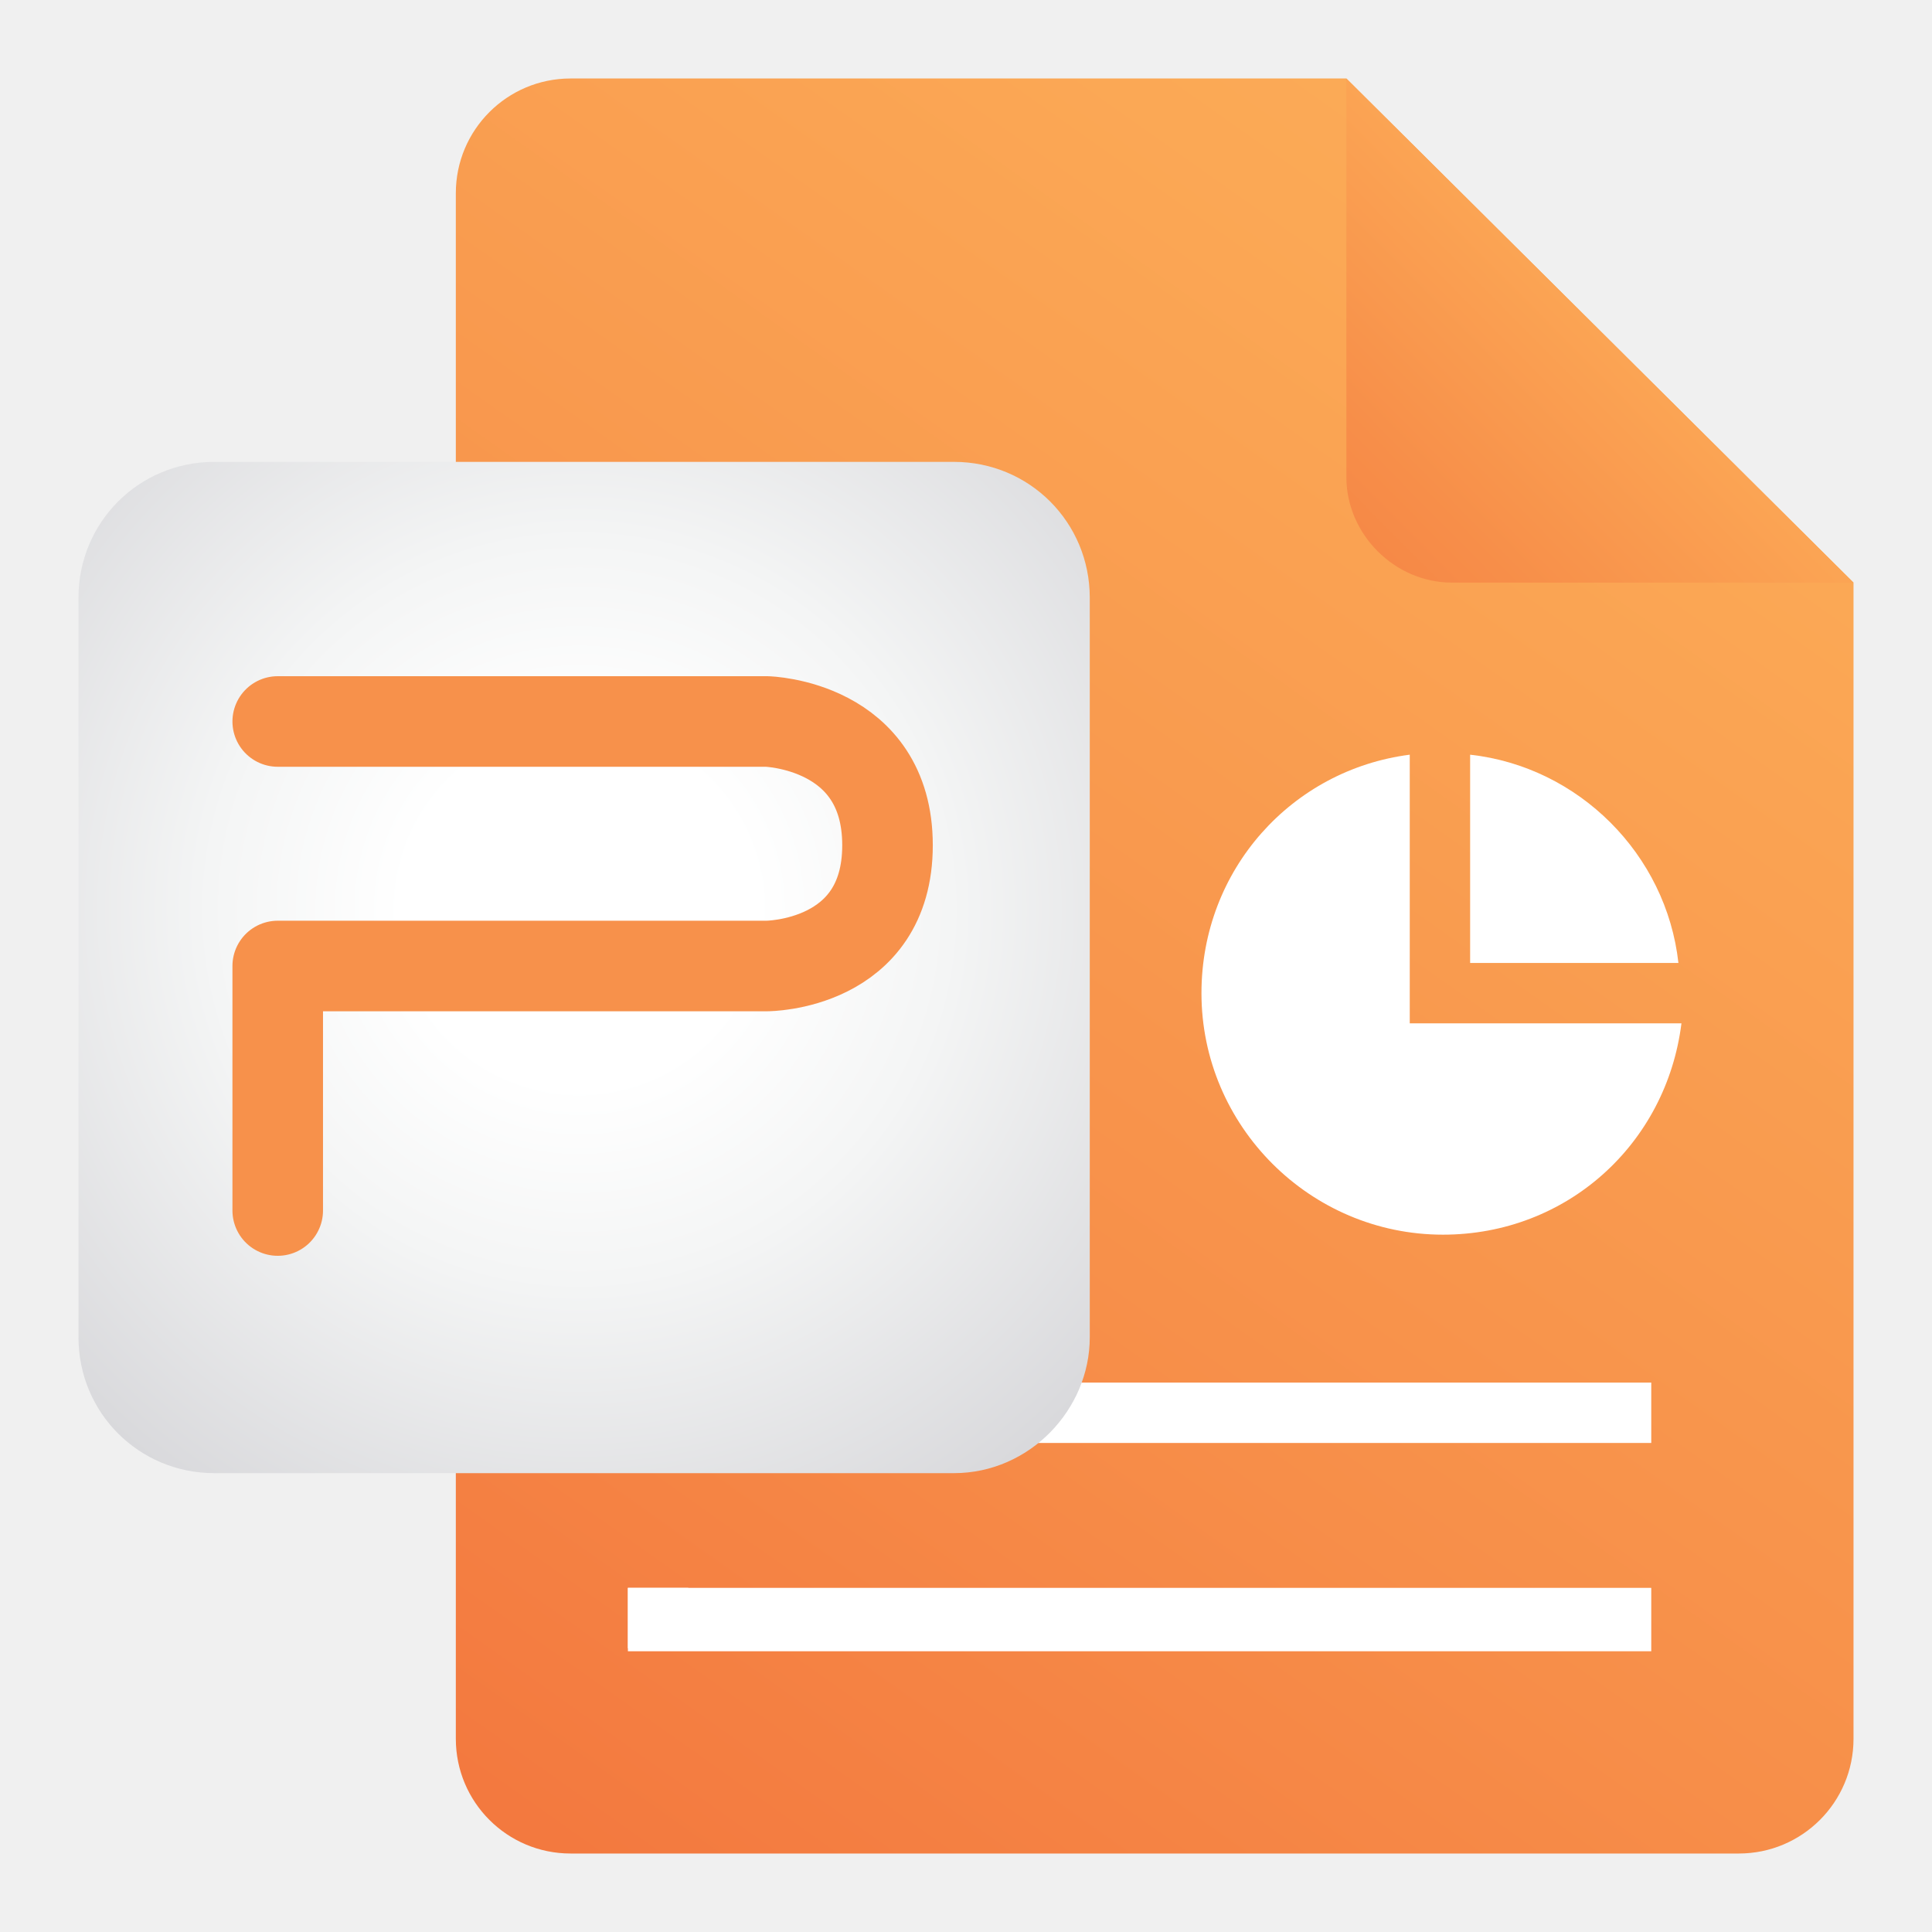
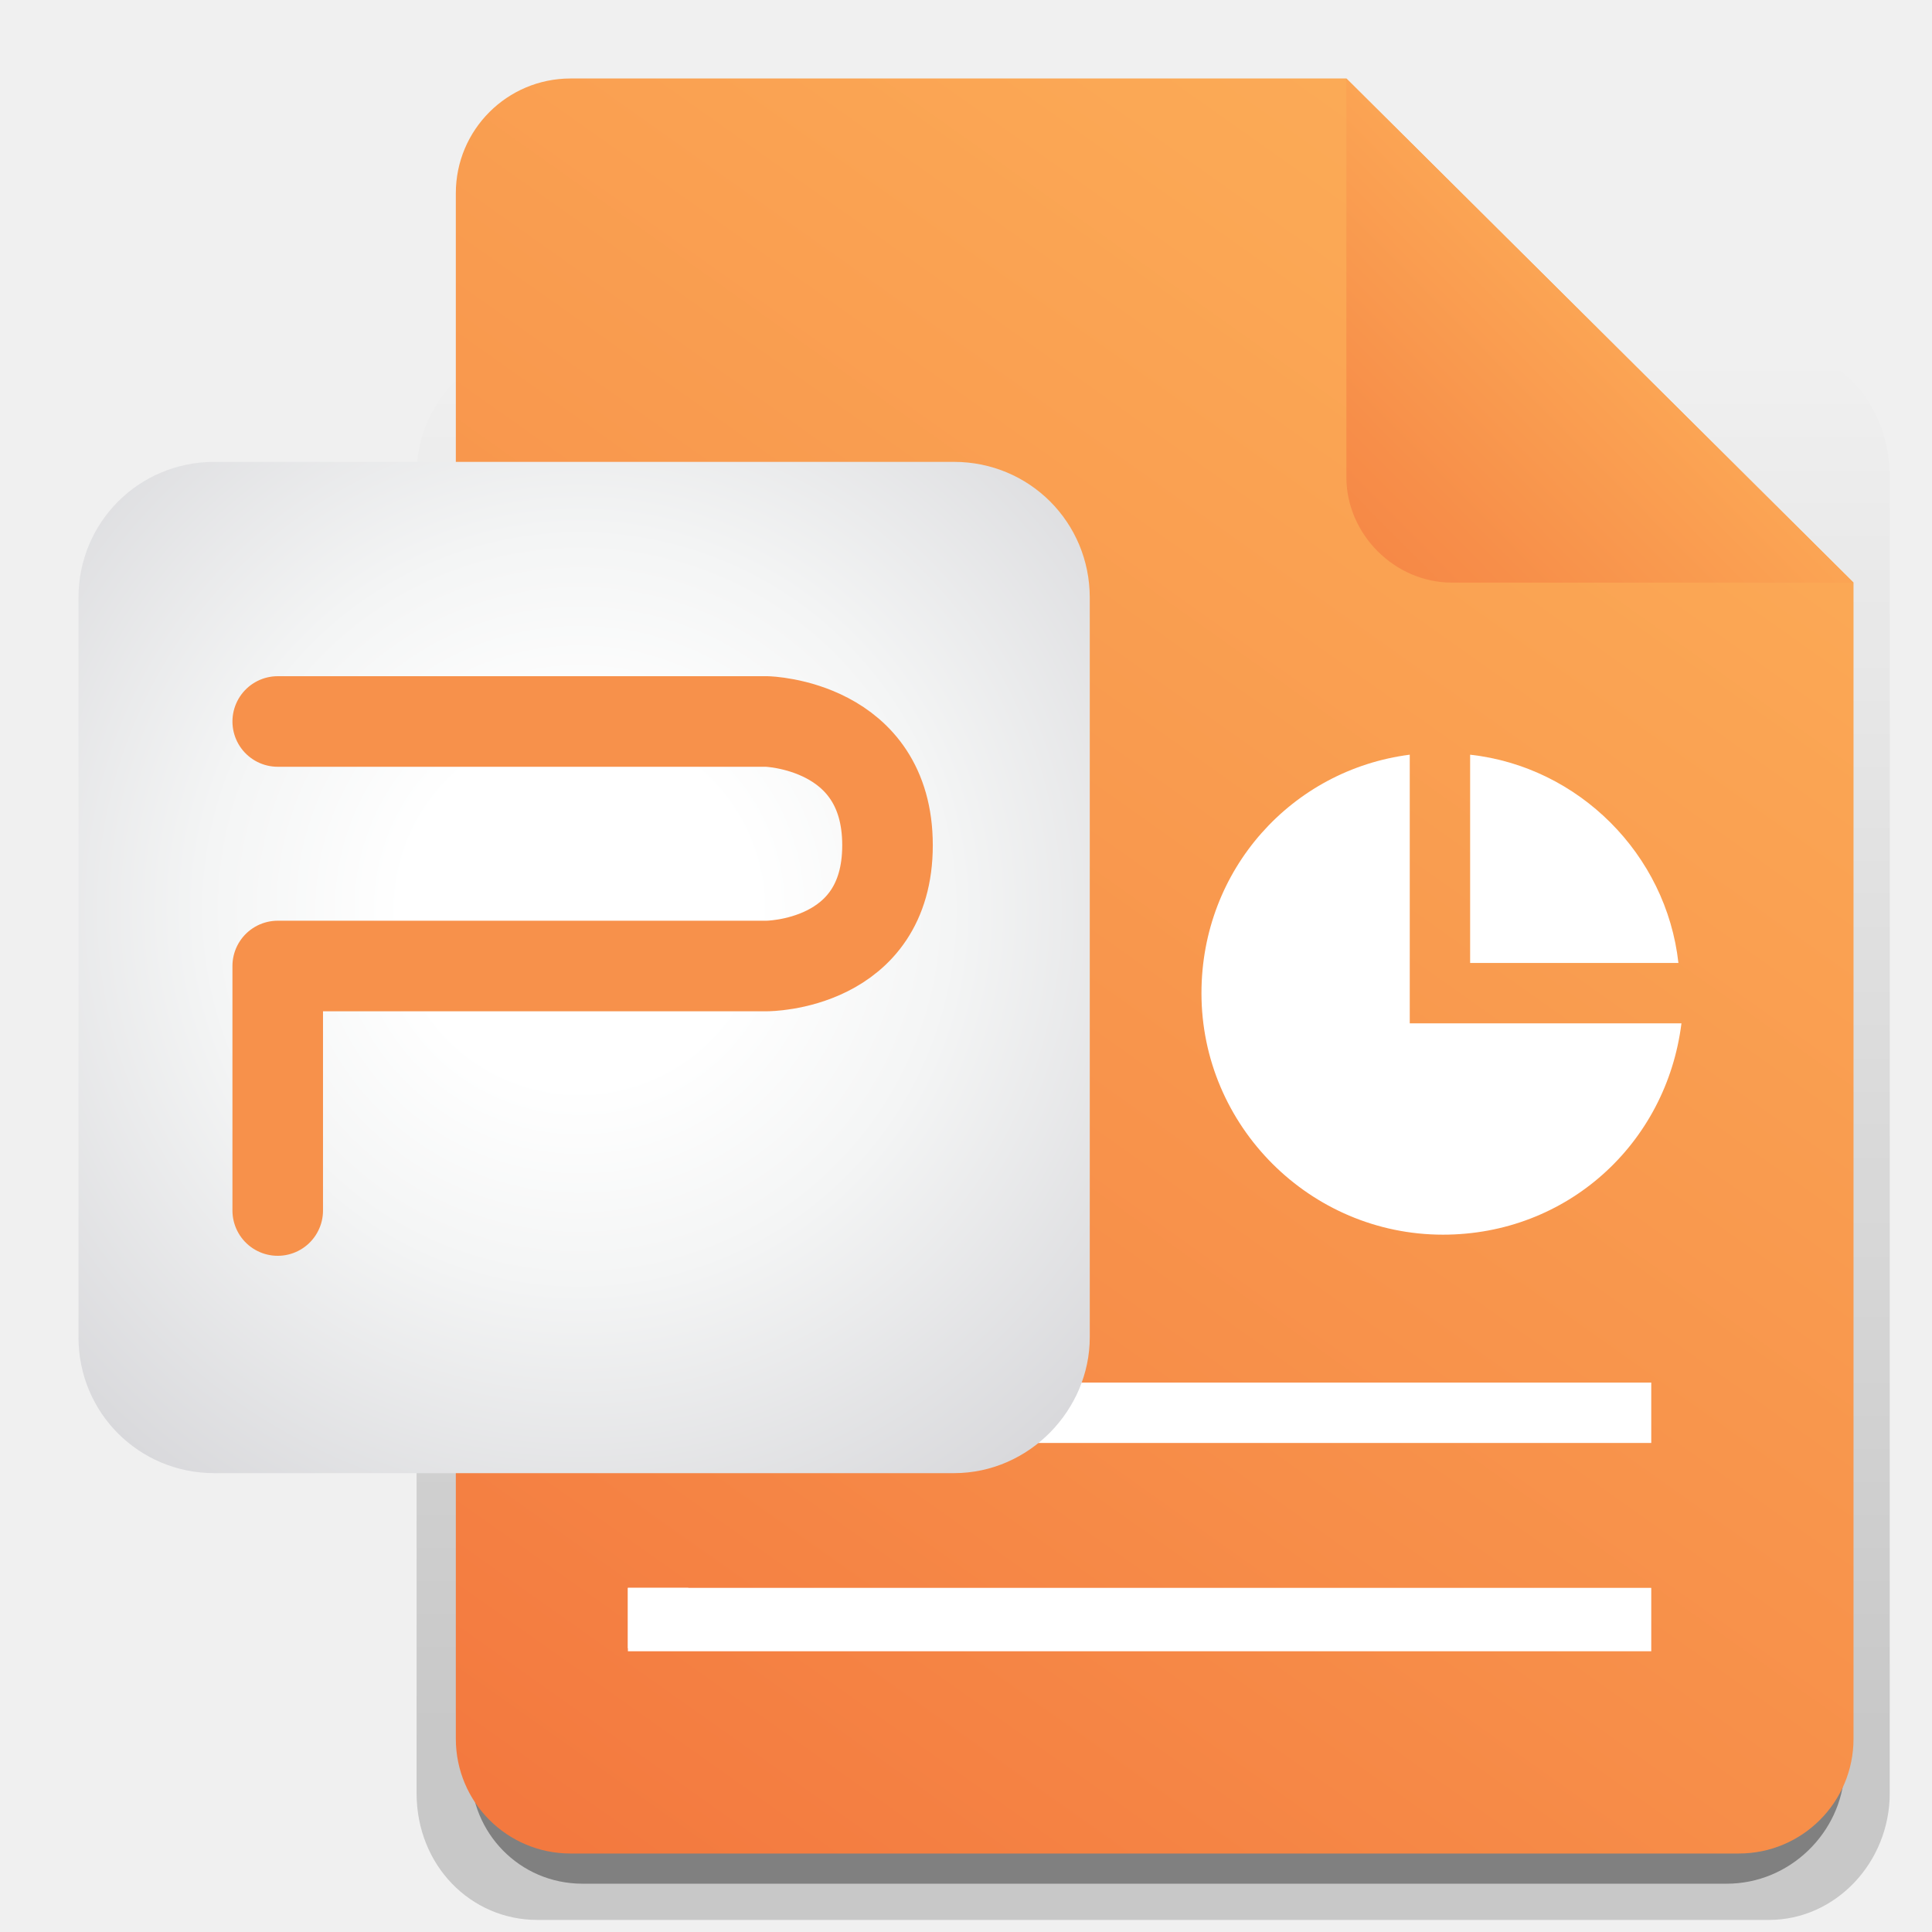
<svg xmlns="http://www.w3.org/2000/svg" version="1.1" id="Layer_1" x="0px" y="0px" viewBox="0 0 64 64" style="enable-background:new 0 0 64 64;" xml:space="preserve">
  <style type="text/css">
- 	.st0{fill:url(#SVGID_1_);}
- 	.st1{fill:url(#SVGID_2_);}
- 	.st2{fill:#FFFFFF;}
+ 	.st0{opacity:0.17;fill:url(#SVGID_1_);enable-background:new    ;}
+ 	.st1{opacity:0.36;enable-background:new    ;}
+ 	.st2{fill:url(#SVGID_2_);}
	.st3{fill:url(#SVGID_3_);}
- 	.st4{fill:none;stroke:#F7914B;stroke-width:3;stroke-linecap:round;stroke-linejoin:round;stroke-miterlimit:10;}
+ 	.st4{fill:#FFFFFF;}
+ 	.st5{fill:url(#SVGID_4_);}
+ 	.st6{fill:none;stroke:#F7914B;stroke-width:3;stroke-linecap:round;stroke-linejoin:round;stroke-miterlimit:10;}
</style>
-   <linearGradient id="SVGID_1_" gradientUnits="userSpaceOnUse" x1="17.961" y1="1074.652" x2="63.662" y2="1010.114" gradientTransform="matrix(1 0 0 1 0 -1014)">
+   <g>
+     <linearGradient id="SVGID_1_" gradientUnits="userSpaceOnUse" x1="38.236" y1="11.839" x2="38.236" y2="58.297">
+       <stop offset="0" style="stop-color:#020202;stop-opacity:0" />
+       <stop offset="1" style="stop-color:#000000" />
+     </linearGradient>
+     <path class="st0" d="M58.7,11.5H17.8c-2.2,0-4,1.9-4,4.2v43.7c0,2.4,1.8,4.2,4,4.2h40.8c2.2,0,4-1.9,4-4.2V15.8   C62.6,13.4,60.9,11.5,58.7,11.5z" />
+     <path class="st1" d="M57.2,62.4H19.3c-2.1,0-3.7-1.7-3.7-3.7v-2.6c0-3.6,2.9-6.6,6.6-6.6h32.3c3.6,0,6.6,2.9,6.6,6.6v2.6   C61,60.7,59.3,62.4,57.2,62.4z" />
+   </g>
+   <linearGradient id="SVGID_2_" gradientUnits="userSpaceOnUse" x1="17.961" y1="-1008.652" x2="63.662" y2="-944.114" gradientTransform="matrix(1 0 0 -1 0 -948)">
    <stop offset="0" style="stop-color:#F3793F" />
    <stop offset="0.298" style="stop-color:#F78E49" />
    <stop offset="0.736" style="stop-color:#FBA855" />
    <stop offset="1" style="stop-color:#FDB15A" />
  </linearGradient>
-   <path class="st0" d="M61.4,19.3v38.3c0,2.1-1.7,3.8-3.8,3.8H18.9c-2.1,0-3.8-1.7-3.8-3.8V6.4c0-2.1,1.7-3.8,3.8-3.8h25.7L61.4,19.3  L61.4,19.3z" />
-   <linearGradient id="SVGID_2_" gradientUnits="userSpaceOnUse" x1="35.762" y1="28.022" x2="62.471" y2="1.57">
+   <path class="st2" d="M61.4,19.3v38.3c0,2.1-1.7,3.8-3.8,3.8H18.9c-2.1,0-3.8-1.7-3.8-3.8V6.4c0-2.1,1.7-3.8,3.8-3.8h25.7L61.4,19.3  L61.4,19.3z" />
+   <linearGradient id="SVGID_3_" gradientUnits="userSpaceOnUse" x1="35.762" y1="37.978" x2="62.471" y2="64.43" gradientTransform="matrix(1 0 0 -1 0 66)">
    <stop offset="0" style="stop-color:#F2723C" />
    <stop offset="0.173" style="stop-color:#F37940" />
    <stop offset="0.433" style="stop-color:#F78E49" />
    <stop offset="0.746" style="stop-color:#FDAF59" />
    <stop offset="0.76" style="stop-color:#FDB15A" />
  </linearGradient>
-   <path class="st1" d="M61.4,19.3H48.1c-1.9,0-3.5-1.6-3.5-3.5V2.6L61.4,19.3z" />
+   <path class="st3" d="M61.4,19.3H48.1c-1.9,0-3.5-1.6-3.5-3.5V2.6L61.4,19.3z" />
  <g>
-     <path class="st2" d="M46.7,33.8V25c-3.9,0.5-6.9,3.8-6.9,7.9c0,4.4,3.6,8,8,8c4.1,0,7.4-3,7.9-7h-9V33.8z" />
-     <path class="st2" d="M48.7,25v6.9h6.9C55.2,28.3,52.3,25.4,48.7,25z" />
+     <path class="st4" d="M46.7,33.8V25c-3.9,0.5-6.9,3.8-6.9,7.9c0,4.4,3.6,8,8,8c4.1,0,7.4-3,7.9-7h-9V33.8z" />
+     <path class="st4" d="M48.7,25v6.9h6.9C55.2,28.3,52.3,25.4,48.7,25z" />
  </g>
  <g>
    <g>
-       <rect x="25.5" y="24.9" class="st2" width="8.8" height="2" />
-       <rect x="25.5" y="31.9" class="st2" width="8.8" height="2" />
-       <rect x="25.5" y="38.8" class="st2" width="8.8" height="2" />
-       <rect x="25.5" y="45.8" class="st2" width="29.2" height="2" />
-       <rect x="20.8" y="52.6" class="st2" width="33.9" height="2.1" />
+       <rect x="25.5" y="24.9" class="st4" width="8.8" height="2" />
+       <rect x="25.5" y="31.9" class="st4" width="8.8" height="2" />
+       <rect x="25.5" y="38.8" class="st4" width="8.8" height="2" />
+       <rect x="25.5" y="45.8" class="st4" width="29.2" height="2" />
+       <rect x="20.8" y="52.6" class="st4" width="33.9" height="2.1" />
    </g>
-     <rect x="20.8" y="24.9" class="st2" width="2" height="2" />
-     <rect x="20.8" y="31.9" class="st2" width="2" height="2" />
-     <rect x="20.8" y="38.8" class="st2" width="2" height="2" />
-     <rect x="20.8" y="45.7" class="st2" width="2" height="2" />
-     <rect x="20.8" y="52.6" class="st2" width="2" height="2" />
+     <rect x="20.8" y="24.9" class="st4" width="2" height="2" />
+     <rect x="20.8" y="31.9" class="st4" width="2" height="2" />
+     <rect x="20.8" y="38.8" class="st4" width="2" height="2" />
+     <rect x="20.8" y="45.7" class="st4" width="2" height="2" />
+     <rect x="20.8" y="52.6" class="st4" width="2" height="2" />
  </g>
  <g>
-     <radialGradient id="SVGID_3_" cx="19.194" cy="35.871" r="38.671" gradientTransform="matrix(1 0 0 -1 0 66)" gradientUnits="userSpaceOnUse">
+     <radialGradient id="SVGID_4_" cx="19.194" cy="1044.129" r="38.671" gradientTransform="matrix(1 0 0 1 0 -1014)" gradientUnits="userSpaceOnUse">
      <stop offset="0.151" style="stop-color:#FFFFFF" />
      <stop offset="0.318" style="stop-color:#F4F5F5" />
      <stop offset="0.609" style="stop-color:#D8D8DB" />
      <stop offset="0.986" style="stop-color:#AAABB0" />
      <stop offset="0.994" style="stop-color:#A9AAAF" />
    </radialGradient>
-     <path class="st3" d="M31.6,48.8H7.1c-2.5,0-4.5-2-4.5-4.5V19.8c0-2.5,2-4.5,4.5-4.5h24.5c2.5,0,4.5,2,4.5,4.5v24.5   C36.1,46.7,34.1,48.8,31.6,48.8z" />
-     <path class="st4" d="M9.2,40.1V32h16.2c0,0,4,0,4-4s-4-4.1-4-4.1H9.2" />
+     <path class="st5" d="M31.6,48.8H7.1c-2.5,0-4.5-2-4.5-4.5V19.8c0-2.5,2-4.5,4.5-4.5h24.5c2.5,0,4.5,2,4.5,4.5v24.5   C36.1,46.7,34.1,48.8,31.6,48.8z" />
+     <path class="st6" d="M9.2,40.1V32h16.2c0,0,4,0,4-4s-4-4.1-4-4.1H9.2" />
  </g>
</svg>
